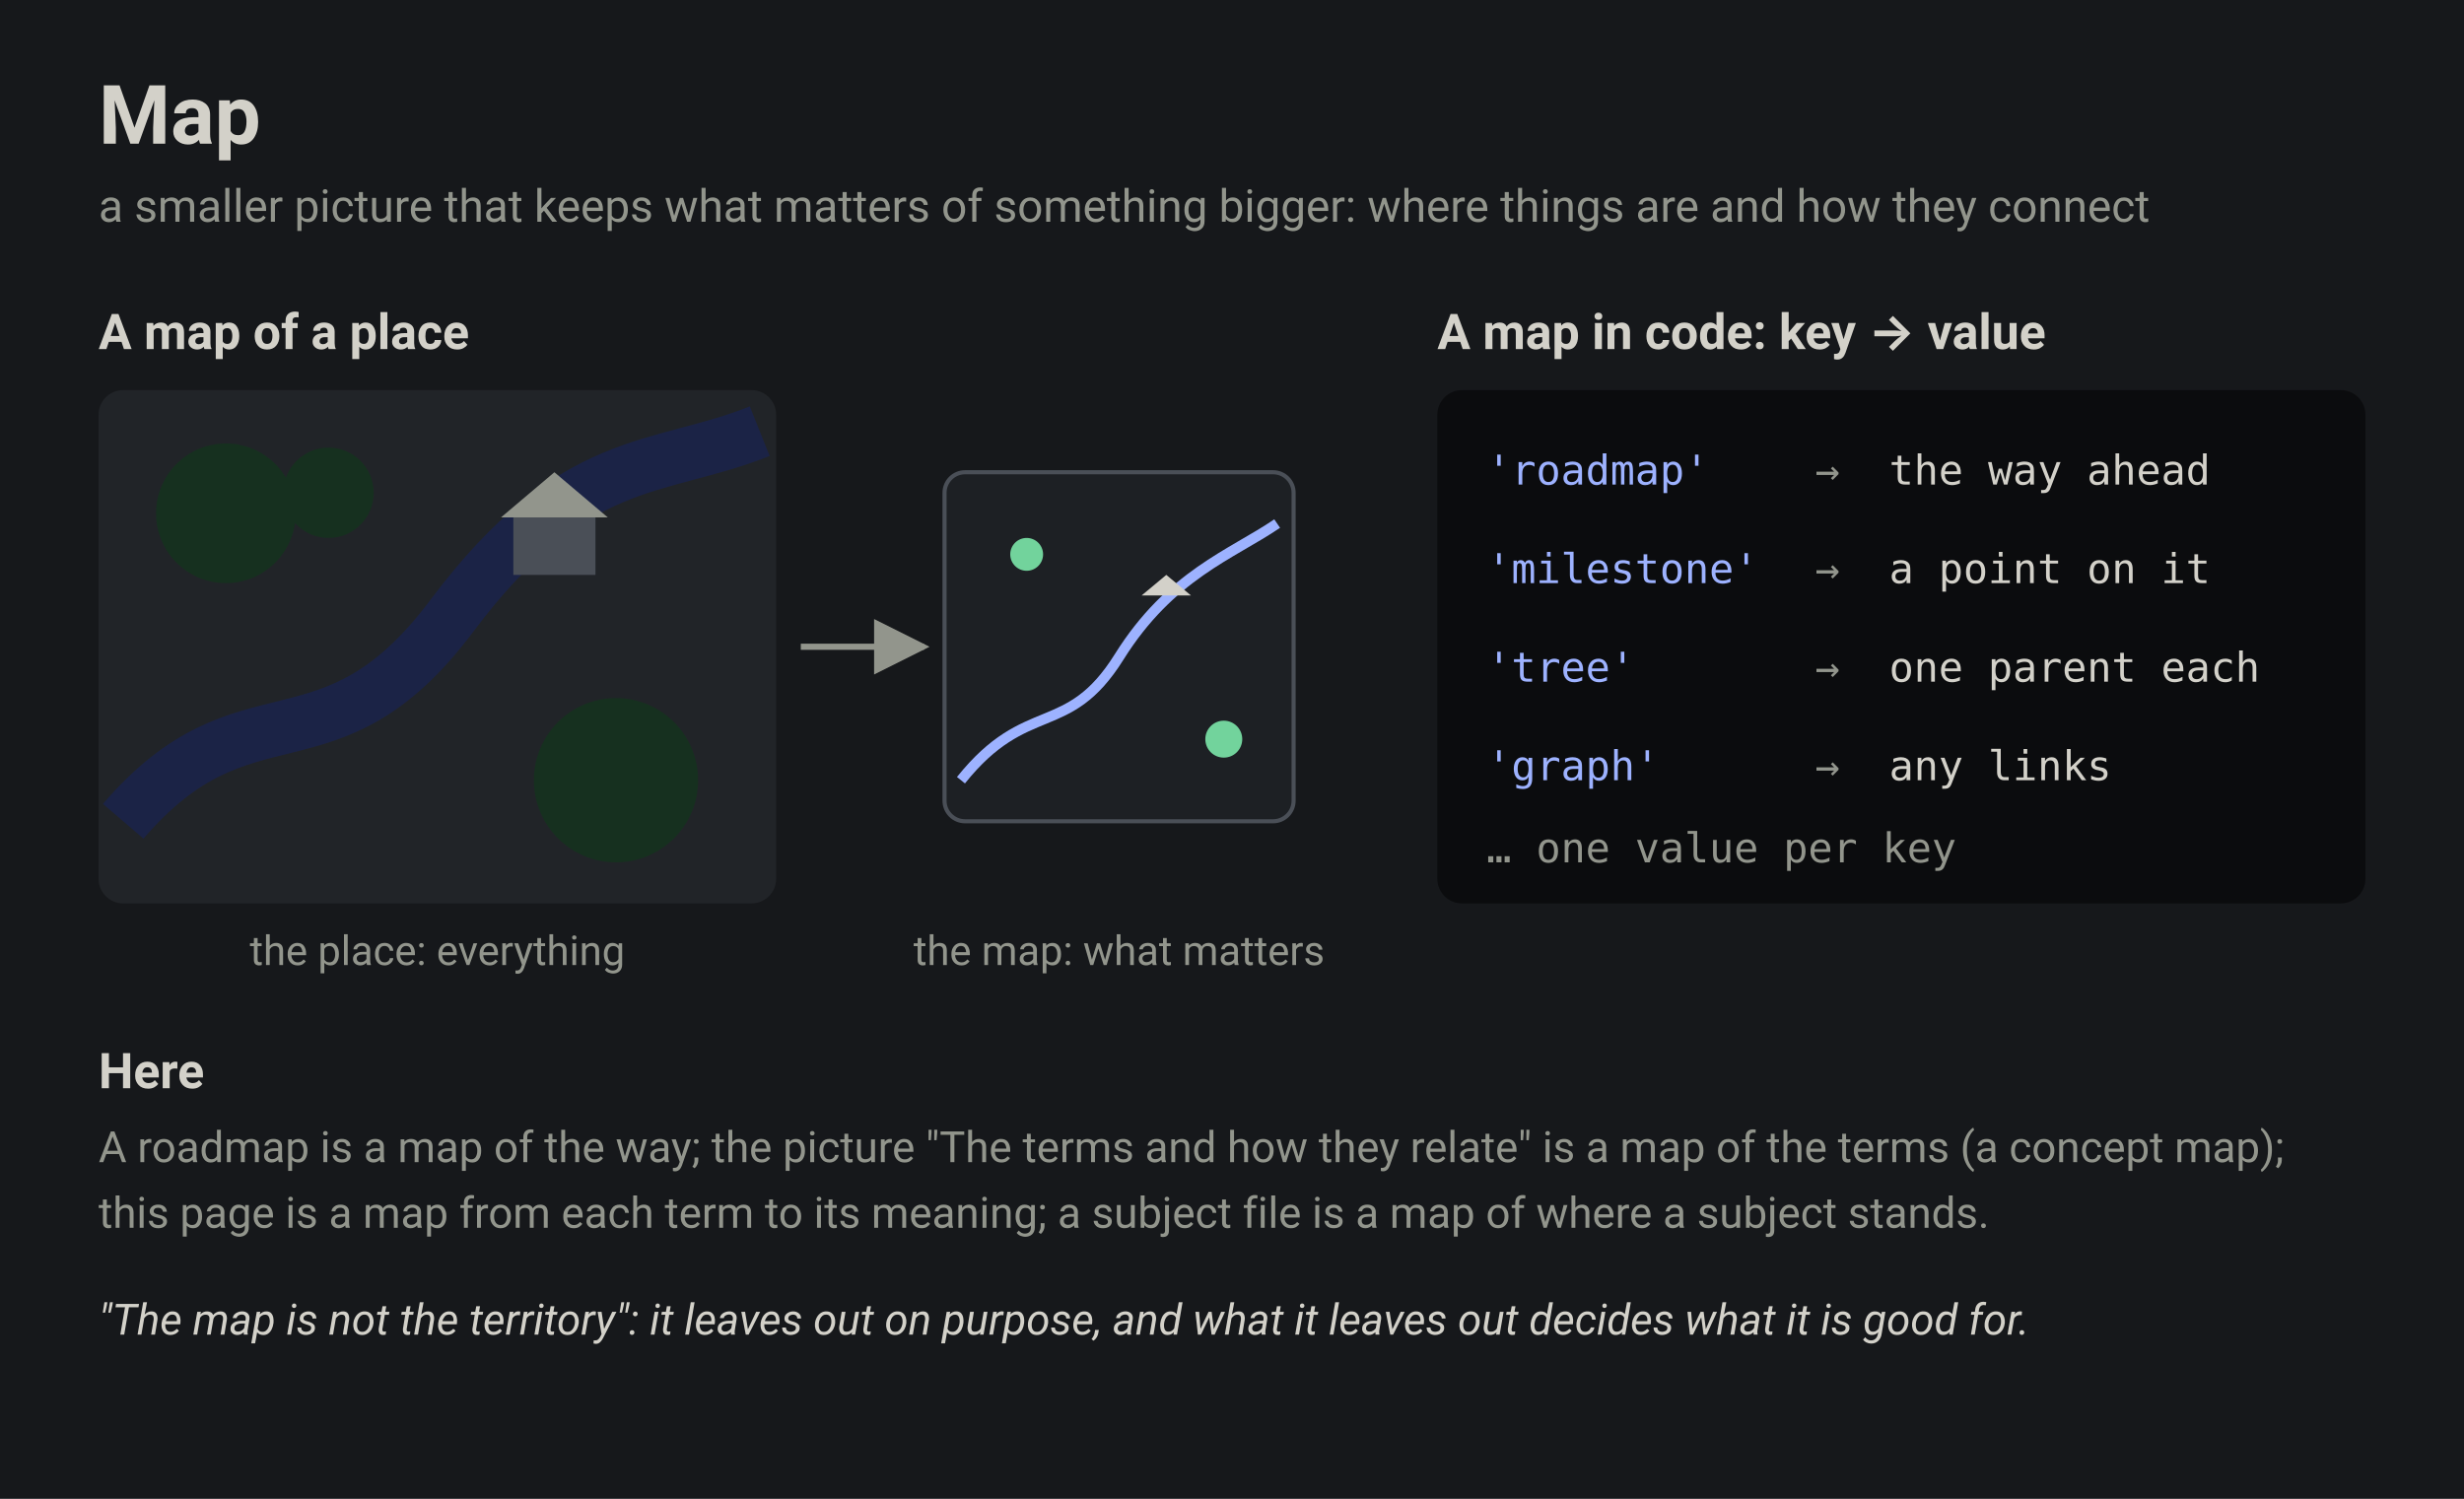
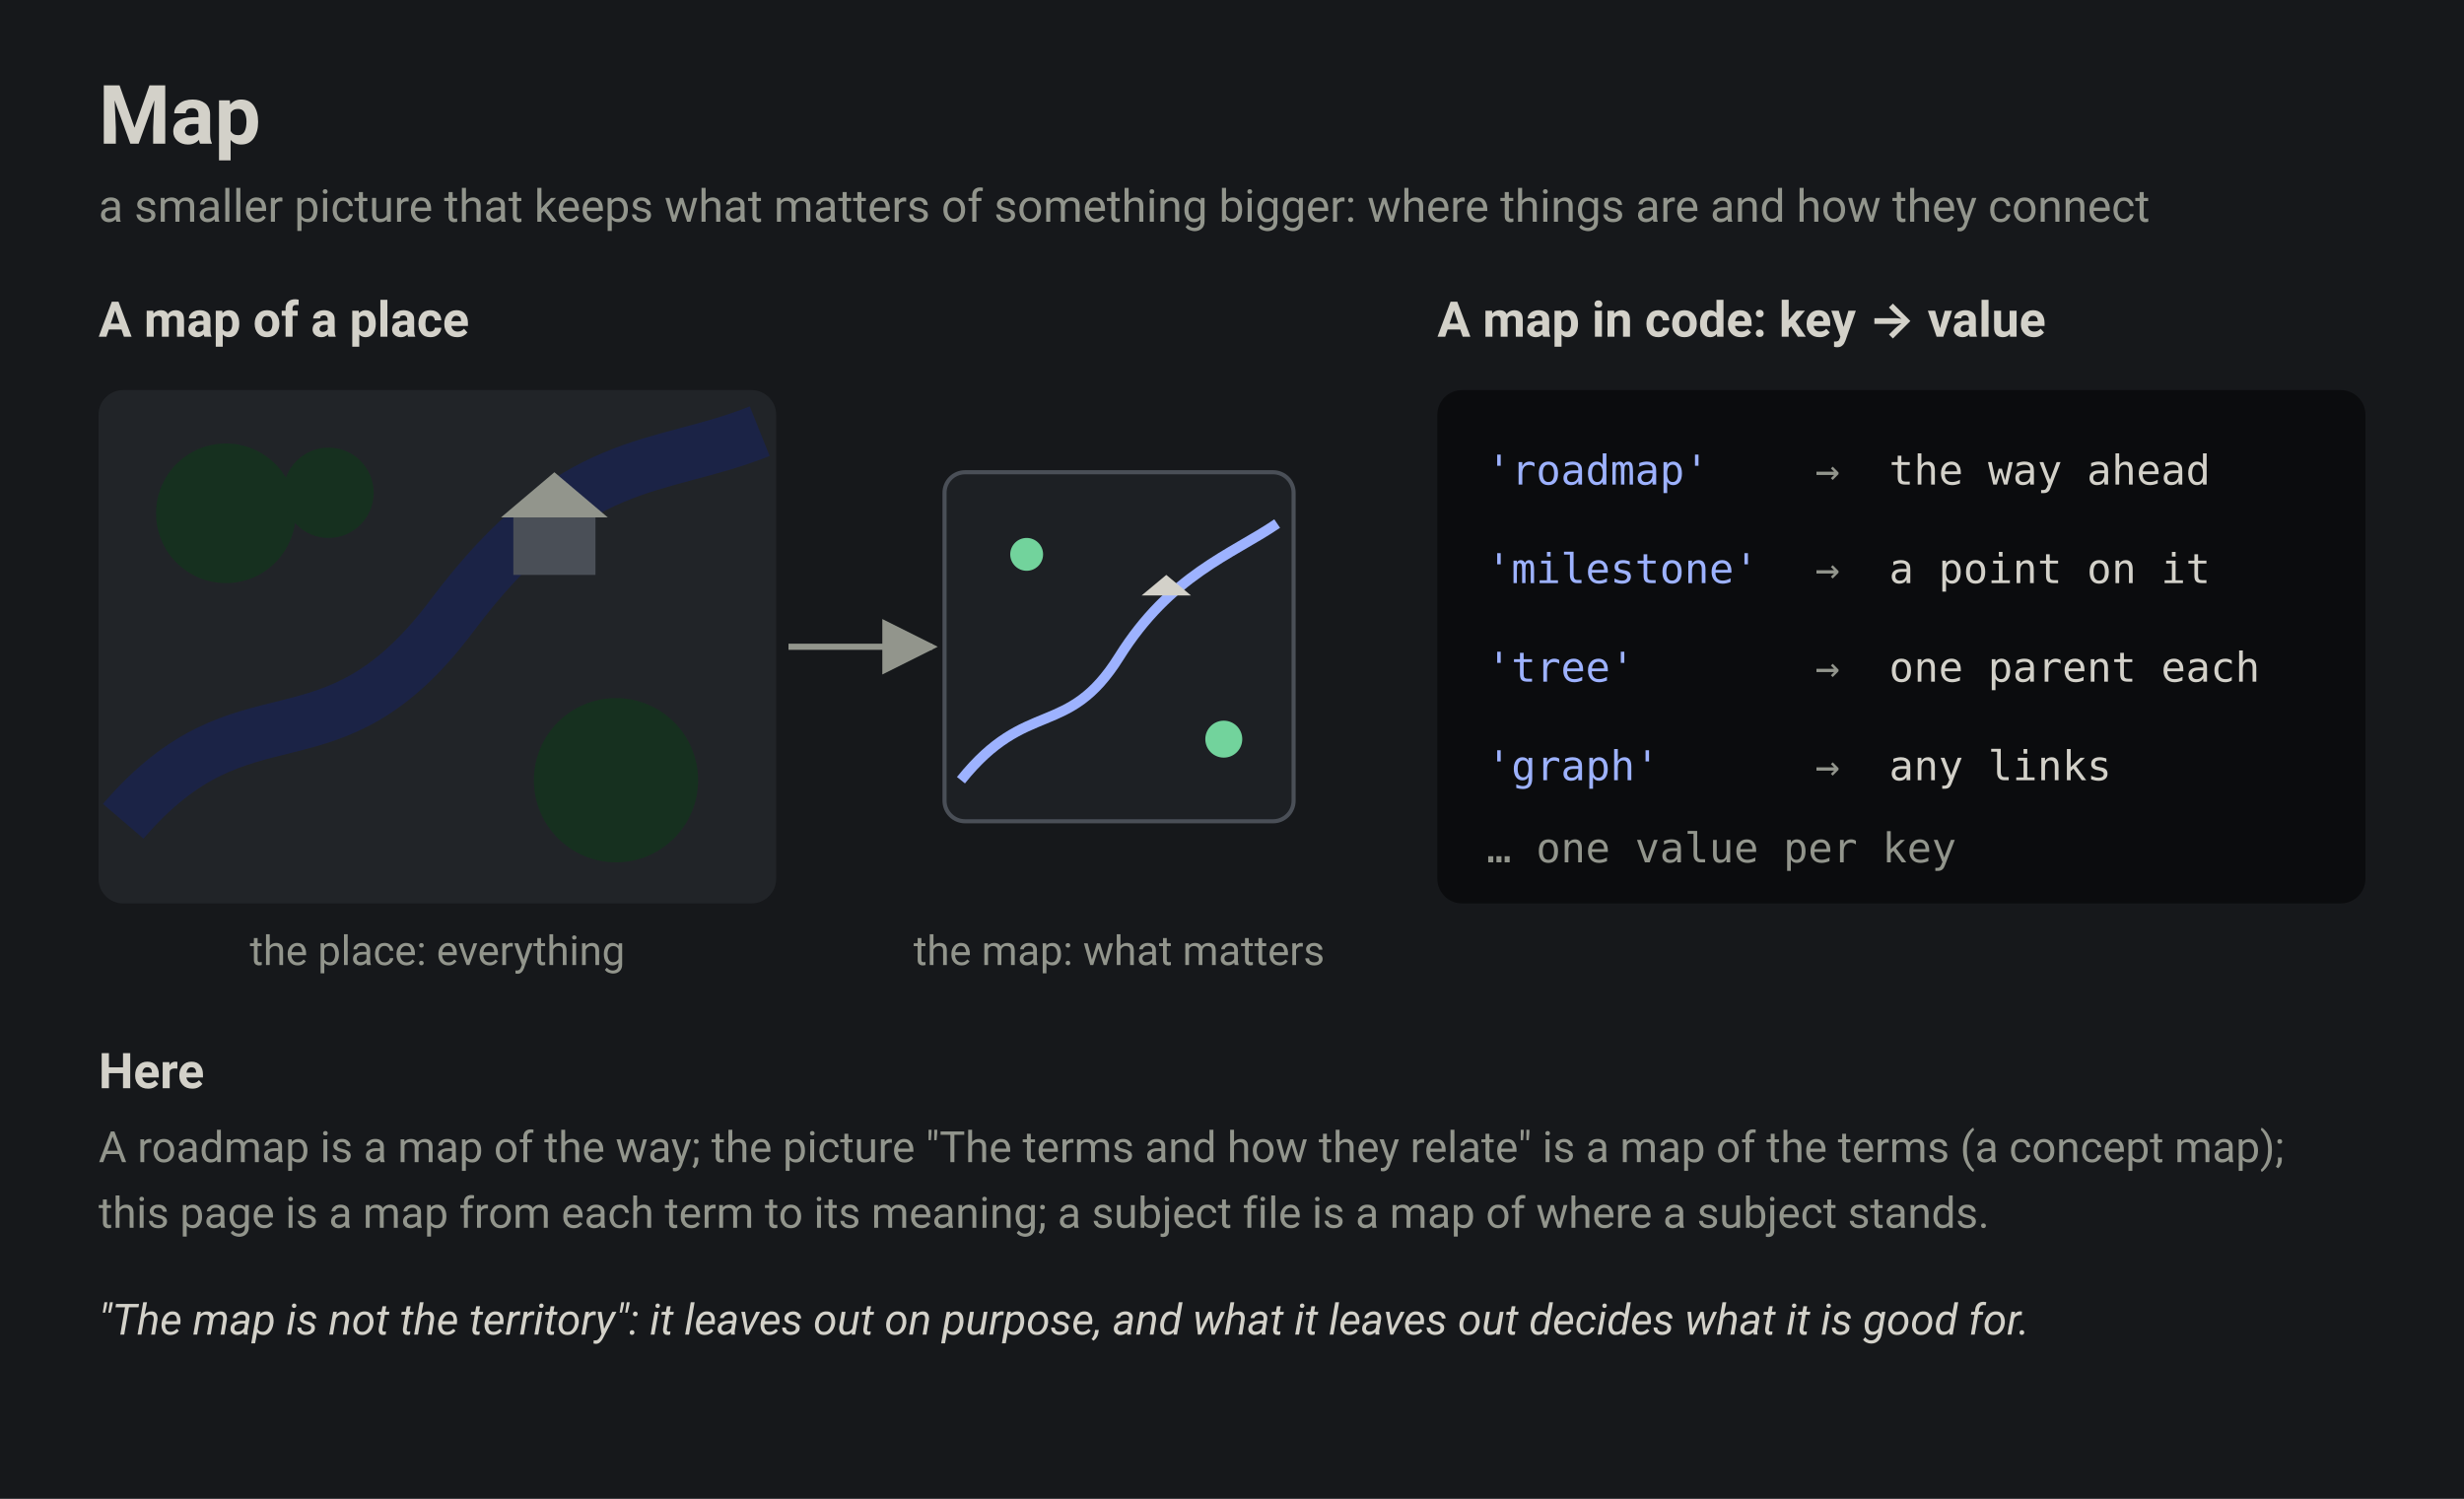
<svg xmlns="http://www.w3.org/2000/svg" viewBox="0 0 1200 730" font-family="system-ui, -apple-system, 'Segoe UI', Roboto, sans-serif">
  <rect width="1200" height="730" fill="#16181b" />
  <defs>
    <marker id="a" viewBox="0 0 10 10" refX="9" refY="5" markerWidth="9" markerHeight="9" orient="auto">
      <path d="M0 0 L10 5 L0 10z" fill="#92958c" />
    </marker>
  </defs>
  <text x="48" y="70" fill="#d3d1c9" font-size="40" font-weight="700">Map</text>
  <text x="48" y="108" fill="#92958c" font-size="22">a smaller picture that keeps what matters of something bigger: where things are and how they connect</text>
-   <text x="48" y="170" fill="#d3d1c9" font-size="24" font-weight="700">A map of a place</text>
+   <text x="48" y="164" fill="#d3d1c9" font-size="24" font-weight="700">A map of a place</text>
  <rect x="48" y="190" width="330" height="250" rx="12" fill="#212428" />
  <path d="M60 400 C 120 330, 160 380, 220 300 S 320 230, 370 210" fill="none" stroke="#1b2346" stroke-width="26" />
  <g fill="#16301f">
    <circle cx="110" cy="250" r="34" />
    <circle cx="300" cy="380" r="40" />
    <circle cx="160" cy="240" r="22" />
  </g>
  <rect x="250" y="250" width="40" height="30" fill="#4a4f57" />
  <path d="M244 252 l26 -22 26 22z" fill="#92958c" />
  <text x="213" y="470" fill="#92958c" font-size="20" text-anchor="middle">the place: everything</text>
-   <line x1="390" y1="315" x2="450" y2="315" stroke="#92958c" stroke-width="3" marker-end="url(#a)" />
+   <line x1="384" y1="315" x2="454" y2="315" stroke="#92958c" stroke-width="3" marker-end="url(#a)" />
  <rect x="460" y="230" width="170" height="170" rx="10" fill="#1d2024" stroke="#4a4f57" stroke-width="2" />
  <path d="M468 380 C 500 340, 520 360, 545 320 S 600 270, 622 255" fill="none" stroke="#9db2ff" stroke-width="5" />
  <path d="M556 290 l12 -10 12 10z" fill="#d3d1c9" />
  <circle cx="500" cy="270" r="8" fill="#72d39c" />
  <circle cx="596" cy="360" r="9" fill="#72d39c" />
  <text x="545" y="470" fill="#92958c" font-size="20" text-anchor="middle">the map: what matters</text>
-   <text x="700" y="170" fill="#d3d1c9" font-size="24" font-weight="700">A map in code: key → value</text>
+   <text x="700" y="164" fill="#d3d1c9" font-size="24" font-weight="700">A map in code: key → value</text>
  <g font-family="ui-monospace, 'JetBrains Mono', Menlo, monospace" font-size="20">
    <rect x="700" y="190" width="452" height="250" rx="12" fill="#0b0c0e" />
    <text x="724" y="236" fill="#9db2ff">'roadmap'</text>
    <text x="884" y="236" fill="#92958c">→</text>
    <text x="920" y="236" fill="#d3d1c9">the way ahead</text>
    <text x="724" y="284" fill="#9db2ff">'milestone'</text>
    <text x="884" y="284" fill="#92958c">→</text>
    <text x="920" y="284" fill="#d3d1c9">a point on it</text>
    <text x="724" y="332" fill="#9db2ff">'tree'</text>
    <text x="884" y="332" fill="#92958c">→</text>
    <text x="920" y="332" fill="#d3d1c9">one parent each</text>
    <text x="724" y="380" fill="#9db2ff">'graph'</text>
    <text x="884" y="380" fill="#92958c">→</text>
    <text x="920" y="380" fill="#d3d1c9">any links</text>
    <text x="724" y="420" fill="#92958c">…  one value per key</text>
  </g>
  <text x="48" y="530" fill="#d3d1c9" font-size="24" font-weight="700">Here</text>
  <text x="48" y="566" fill="#92958c" font-size="21">A roadmap is a map of the way; the picture "The terms and how they relate" is a map of the terms (a concept map);</text>
  <text x="48" y="598" fill="#92958c" font-size="21">this page is a map from each term to its meaning; a subject file is a map of where a subject stands.</text>
  <text x="48" y="650" fill="#d3d1c9" font-size="21" font-style="italic">"The map is not the territory": it leaves out on purpose, and what it leaves out decides what it is good for.</text>
</svg>
